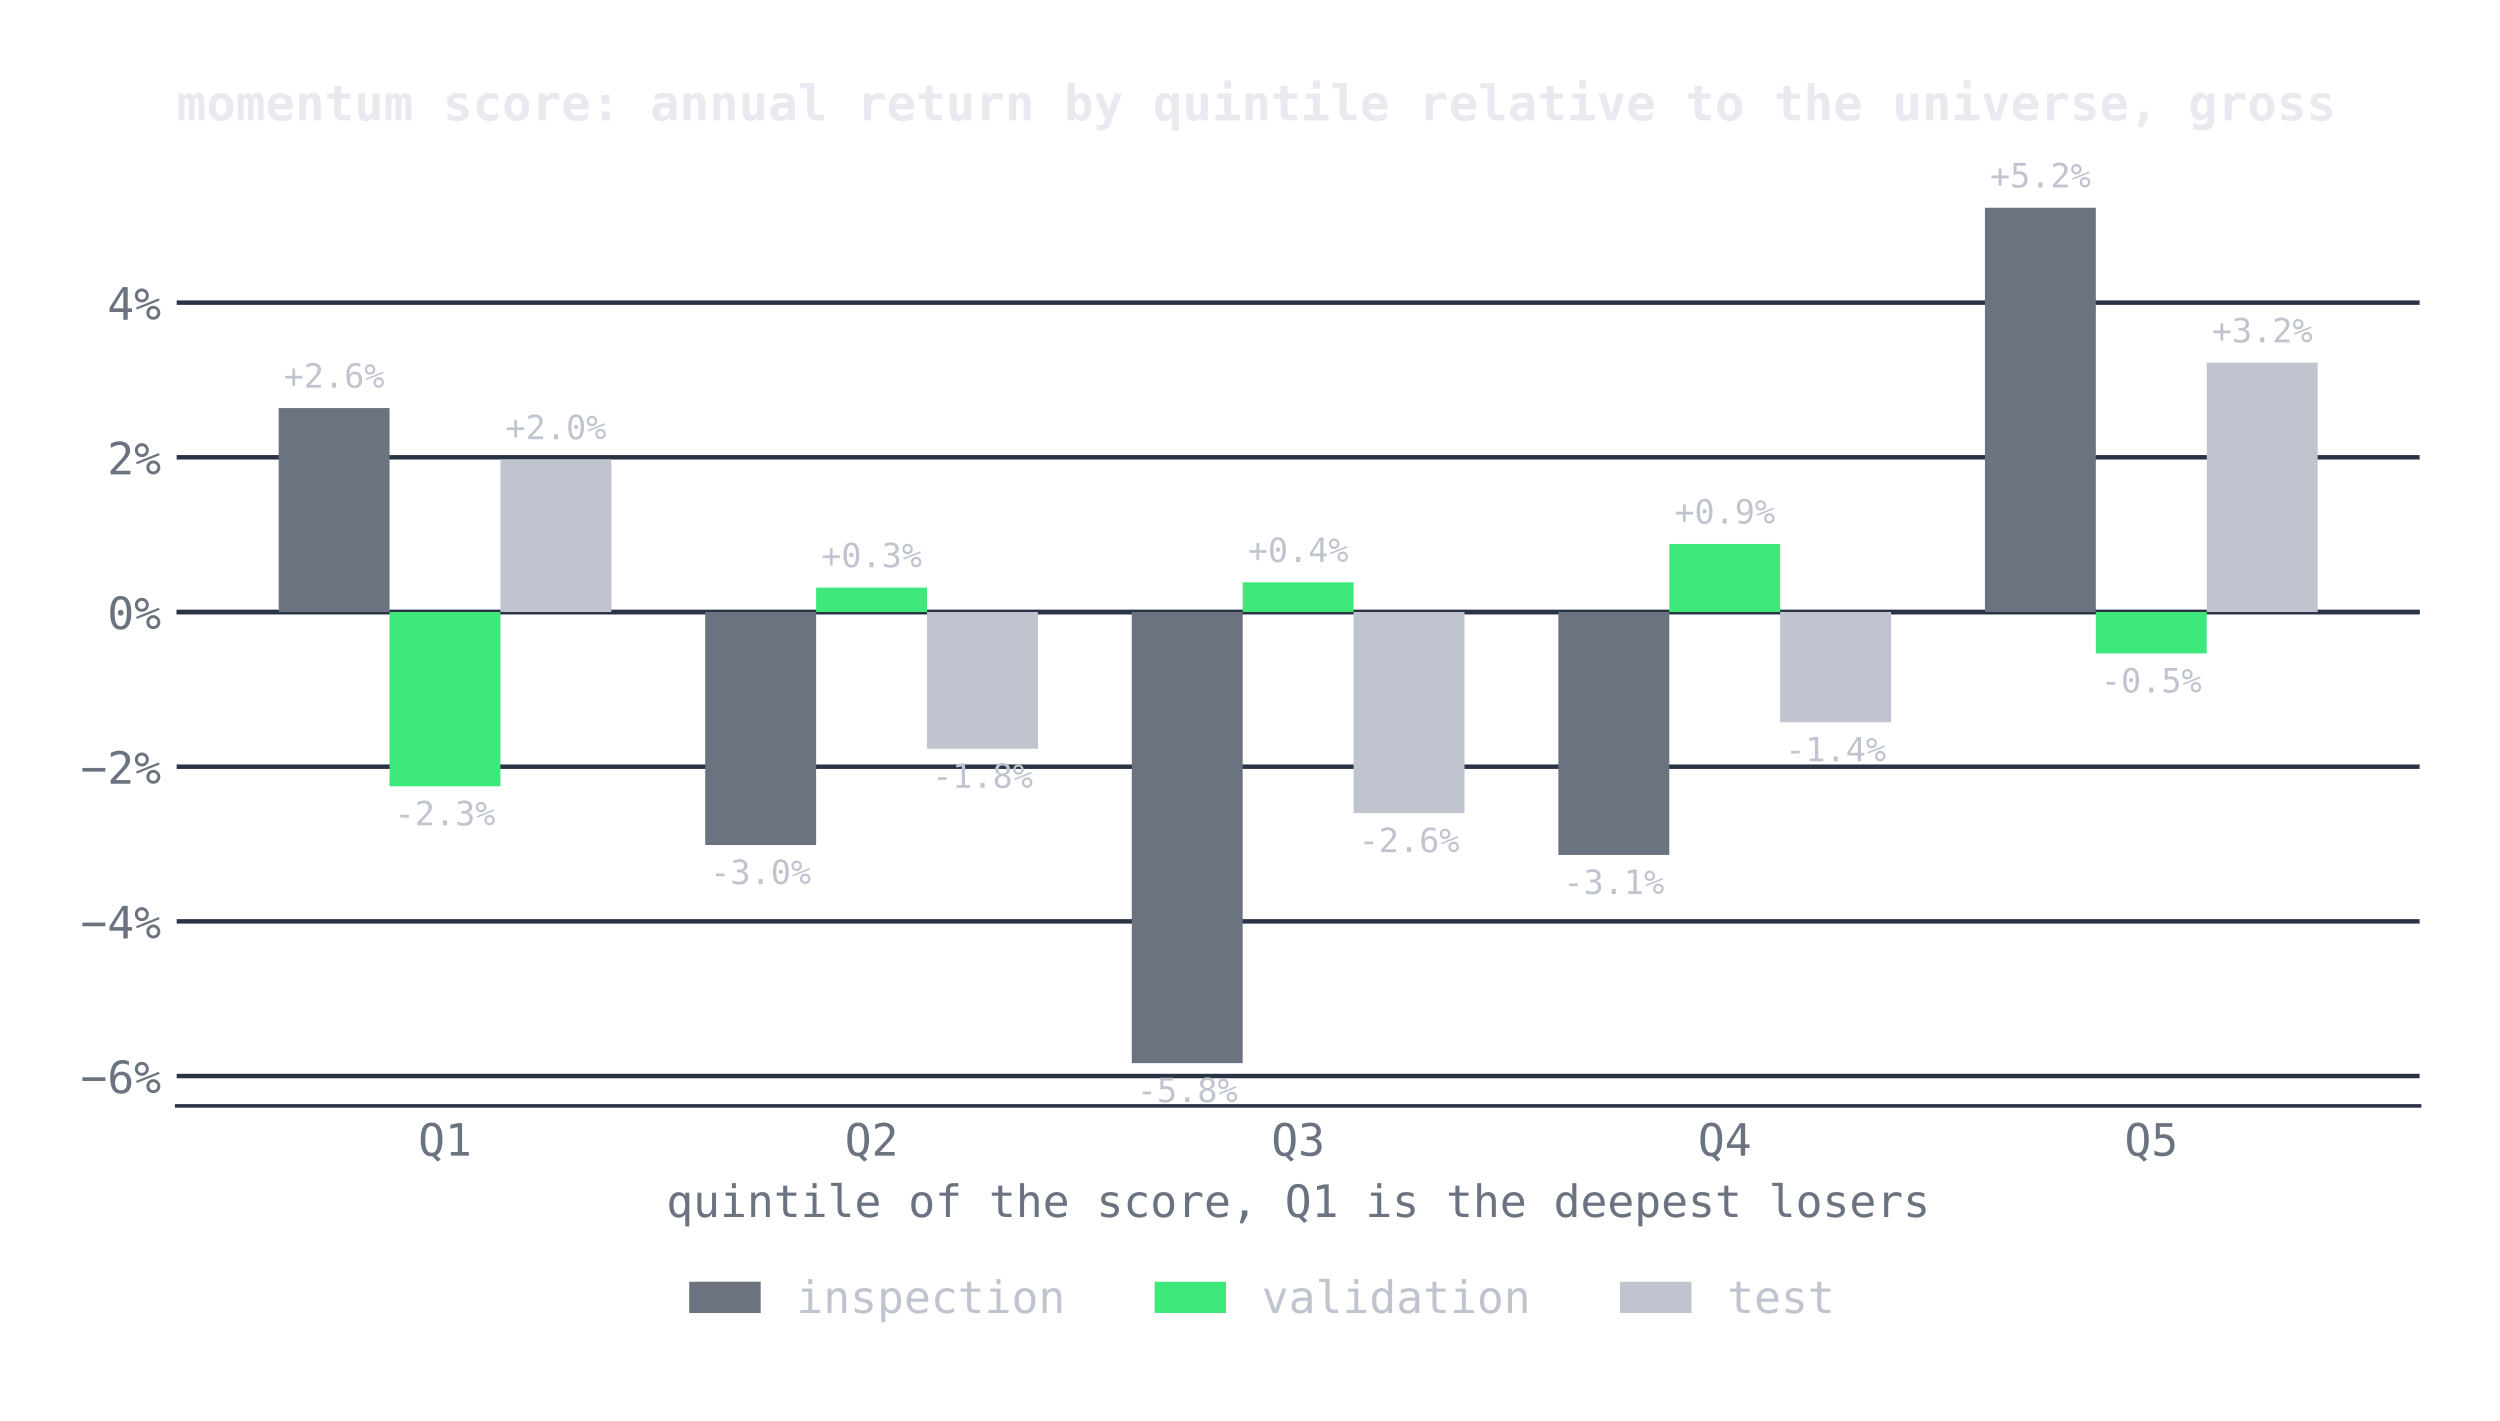
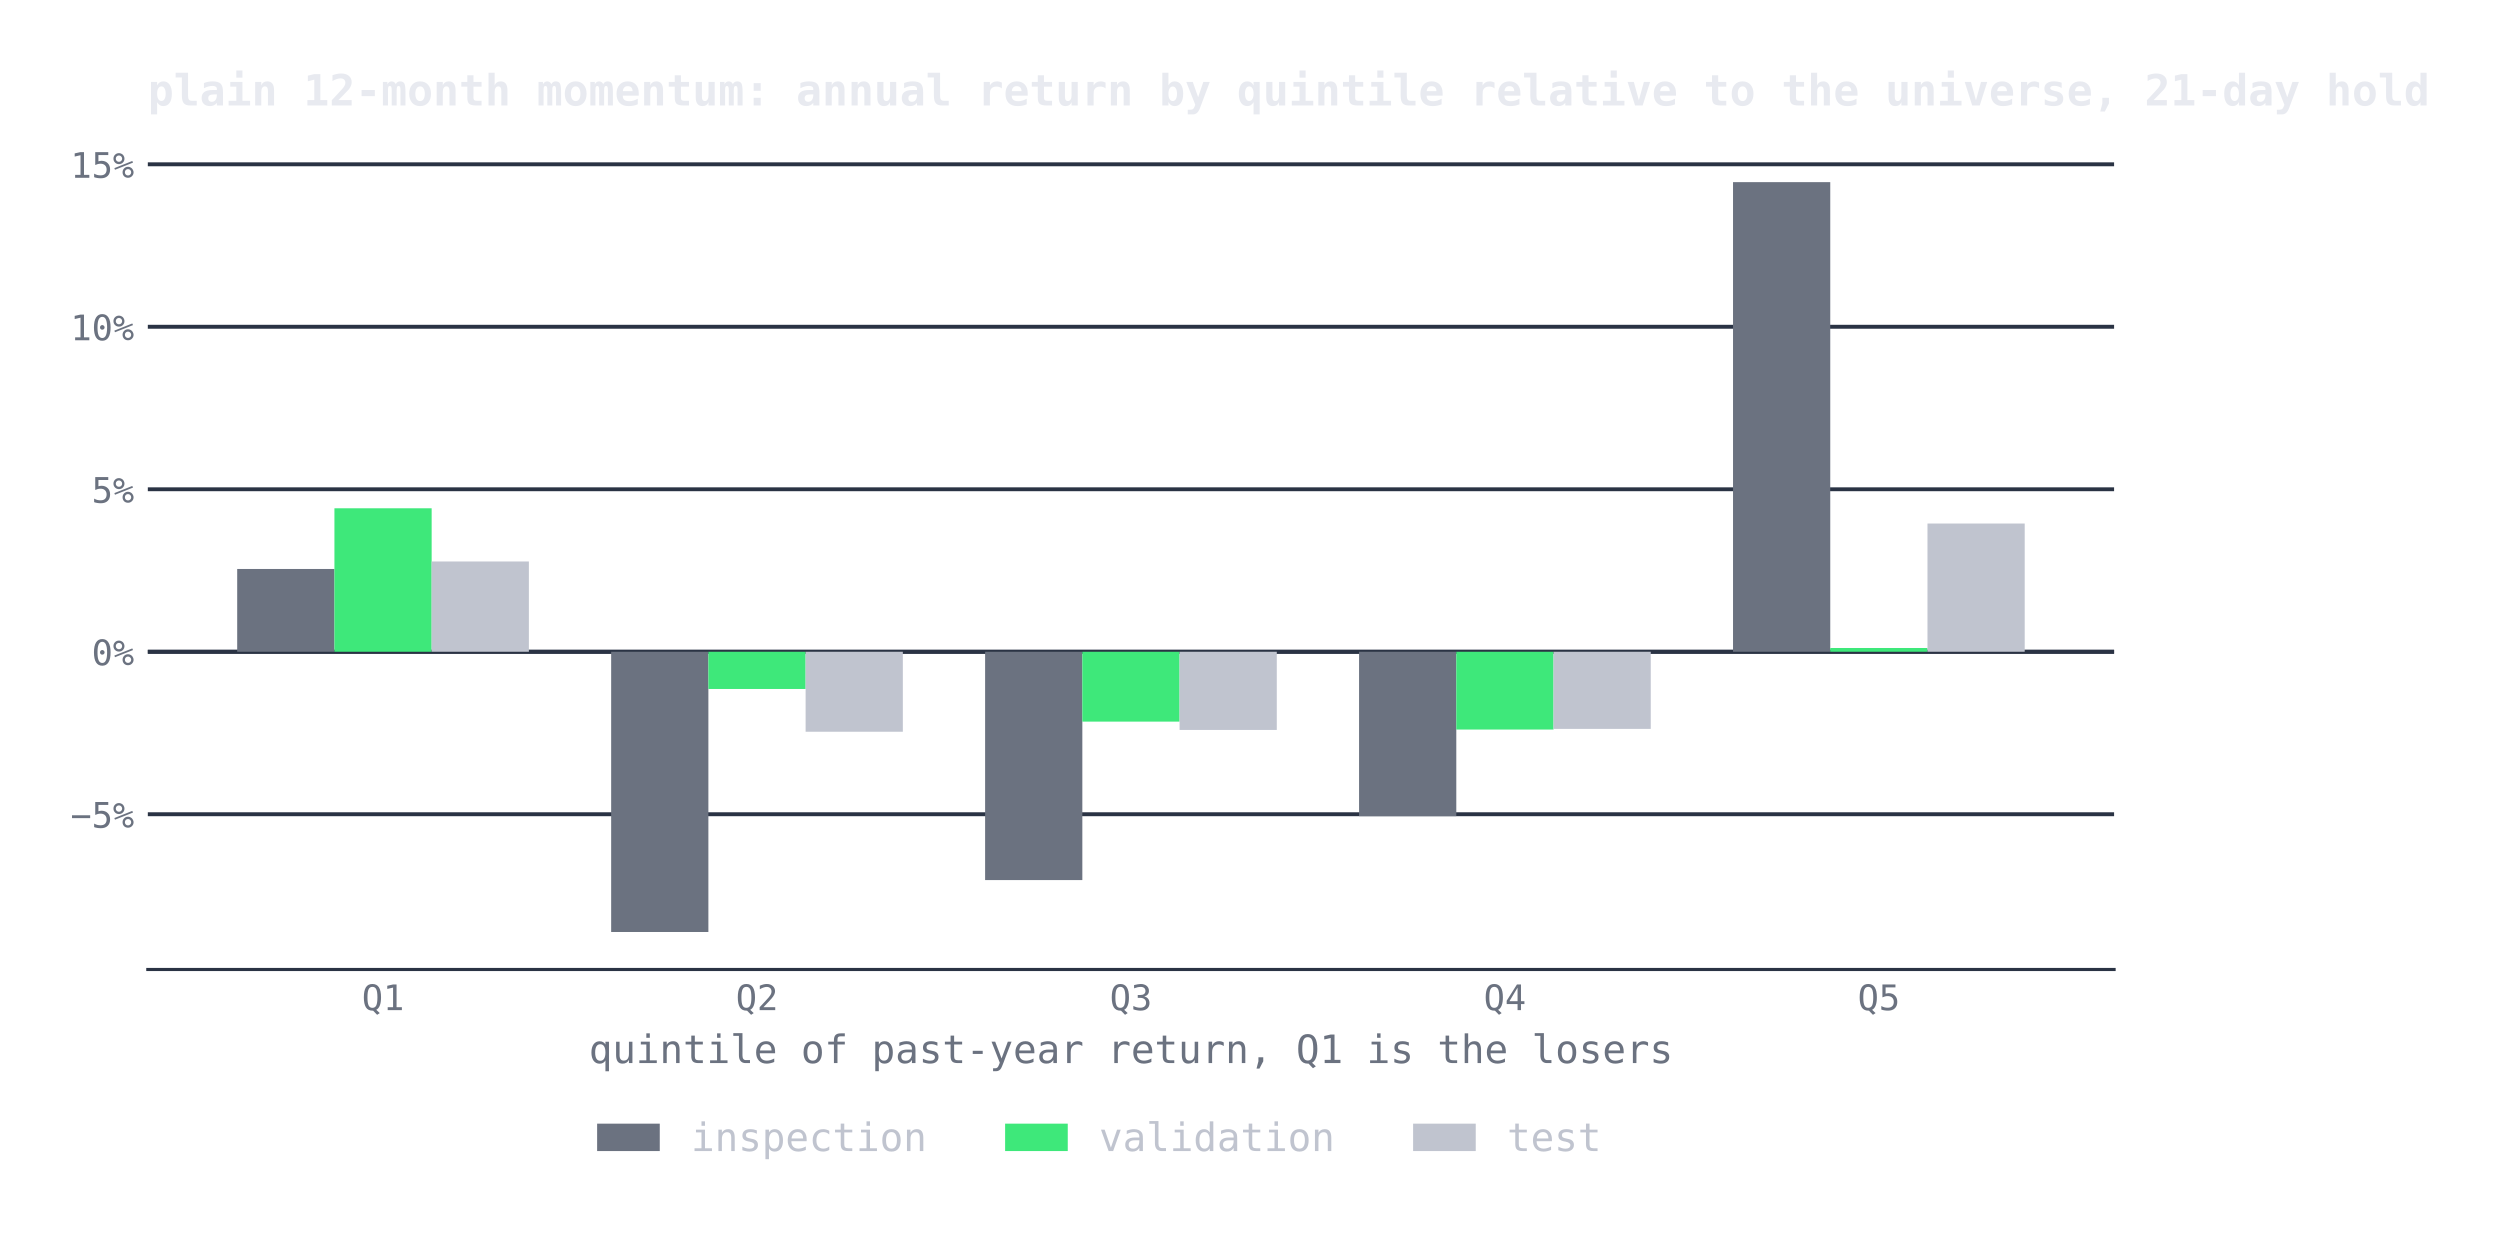
- <svg xmlns="http://www.w3.org/2000/svg" width="559.761pt" height="318.071pt" viewBox="0 0 559.761 318.071" version="1.1">
+ <svg xmlns="http://www.w3.org/2000/svg" width="638.521pt" height="318.071pt" viewBox="0 0 638.521 318.071" version="1.1">
  <defs>
    <style type="text/css">*{stroke-linejoin: round; stroke-linecap: butt}</style>
  </defs>
  <g id="figure_1">
    <g id="patch_1">
-       <path d="M 0 318.071  L 559.761 318.071  L 559.761 0  L 0 0  L 0 318.071  z " style="fill: none" />
+       <path d="M 0 318.071  L 638.521 318.071  L 638.521 0  L 0 0  L 0 318.071  z " style="fill: none" />
    </g>
    <g id="axes_1">
      <g id="patch_2">
-         <path d="M 39.561 247.615  L 541.761 247.615  L 541.761 36.943  L 39.561 36.943  L 39.561 247.615  z " style="fill: none" />
+         <path d="M 37.755 247.615  L 539.955 247.615  L 539.955 36.943  L 37.755 36.943  L 37.755 247.615  z " style="fill: none" />
      </g>
      <g id="matplotlib.axis_1">
        <g id="xtick_1">
          <g id="line2d_1" />
          <g id="text_1">
-             <text style="font-size: 10px; font-family: 'IBM Plex Mono, DejaVu Sans Mono, monospace', monospace; text-anchor: middle; fill: #6b7280" x="99.638" y="258.766" transform="rotate(-0 99.63774 258.7662)">Q1</text>
+             <text style="font-size: 9px; font-family: 'IBM Plex Mono, DejaVu Sans Mono, monospace', monospace; text-anchor: middle; fill: #6b7280" x="97.832" y="258.001" transform="rotate(-0 97.83164 258.0011)">Q1</text>
          </g>
        </g>
        <g id="xtick_2">
          <g id="line2d_2" />
          <g id="text_2">
-             <text style="font-size: 10px; font-family: 'IBM Plex Mono, DejaVu Sans Mono, monospace', monospace; text-anchor: middle; fill: #6b7280" x="195.149" y="258.766" transform="rotate(-0 195.1493 258.7662)">Q2</text>
+             <text style="font-size: 9px; font-family: 'IBM Plex Mono, DejaVu Sans Mono, monospace', monospace; text-anchor: middle; fill: #6b7280" x="193.343" y="258.001" transform="rotate(-0 193.3432 258.0011)">Q2</text>
          </g>
        </g>
        <g id="xtick_3">
          <g id="line2d_3" />
          <g id="text_3">
-             <text style="font-size: 10px; font-family: 'IBM Plex Mono, DejaVu Sans Mono, monospace', monospace; text-anchor: middle; fill: #6b7280" x="290.661" y="258.766" transform="rotate(-0 290.6609 258.7662)">Q3</text>
+             <text style="font-size: 9px; font-family: 'IBM Plex Mono, DejaVu Sans Mono, monospace', monospace; text-anchor: middle; fill: #6b7280" x="288.855" y="258.001" transform="rotate(-0 288.8548 258.0011)">Q3</text>
          </g>
        </g>
        <g id="xtick_4">
          <g id="line2d_4" />
          <g id="text_4">
-             <text style="font-size: 10px; font-family: 'IBM Plex Mono, DejaVu Sans Mono, monospace', monospace; text-anchor: middle; fill: #6b7280" x="386.173" y="258.766" transform="rotate(-0 386.1725 258.7662)">Q4</text>
+             <text style="font-size: 9px; font-family: 'IBM Plex Mono, DejaVu Sans Mono, monospace', monospace; text-anchor: middle; fill: #6b7280" x="384.366" y="258.001" transform="rotate(-0 384.3664 258.0011)">Q4</text>
          </g>
        </g>
        <g id="xtick_5">
          <g id="line2d_5" />
          <g id="text_5">
-             <text style="font-size: 10px; font-family: 'IBM Plex Mono, DejaVu Sans Mono, monospace', monospace; text-anchor: middle; fill: #6b7280" x="481.684" y="258.766" transform="rotate(-0 481.6841 258.7662)">Q5</text>
+             <text style="font-size: 9px; font-family: 'IBM Plex Mono, DejaVu Sans Mono, monospace', monospace; text-anchor: middle; fill: #6b7280" x="479.878" y="258.001" transform="rotate(-0 479.878 258.0011)">Q5</text>
          </g>
        </g>
        <g id="text_6">
-           <text style="font-size: 10px; font-family: 'IBM Plex Mono, DejaVu Sans Mono, monospace', monospace; text-anchor: middle; fill: #6b7280" x="290.661" y="272.497" transform="rotate(-0 290.6609 272.4975)">quintile of the score, Q1 is the deepest losers</text>
+           <text style="font-size: 10px; font-family: 'IBM Plex Mono, DejaVu Sans Mono, monospace', monospace; text-anchor: middle; fill: #6b7280" x="288.855" y="271.524" transform="rotate(-0 288.8548 271.5243)">quintile of past-year return, Q1 is the losers</text>
        </g>
      </g>
      <g id="matplotlib.axis_2">
        <g id="ytick_1">
          <g id="line2d_6">
-             <path d="M 39.561 240.928  L 541.761 240.928  " clip-path="url(#pcc9012cbed)" style="fill: none; stroke: #2a3344; stroke-linecap: square" />
+             <path d="M 37.755 207.964  L 539.955 207.964  " clip-path="url(#p28d6ac5ee7)" style="fill: none; stroke: #2a3344; stroke-linecap: square" />
          </g>
          <g id="line2d_7" />
          <g id="text_7">
-             <text style="font-size: 10px; font-family: 'IBM Plex Mono, DejaVu Sans Mono, monospace', monospace; text-anchor: end; fill: #6b7280" x="36.061" y="244.754" transform="rotate(-0 36.06094 244.7541)">−6%</text>
+             <text style="font-size: 9px; font-family: 'IBM Plex Mono, DejaVu Sans Mono, monospace', monospace; text-anchor: end; fill: #6b7280" x="34.255" y="211.407" transform="rotate(-0 34.25484 211.4072)">−5%</text>
          </g>
        </g>
        <g id="ytick_2">
          <g id="line2d_8">
-             <path d="M 39.561 206.296  L 541.761 206.296  " clip-path="url(#pcc9012cbed)" style="fill: none; stroke: #2a3344; stroke-linecap: square" />
+             <path d="M 37.755 166.464  L 539.955 166.464  " clip-path="url(#p28d6ac5ee7)" style="fill: none; stroke: #2a3344; stroke-linecap: square" />
          </g>
          <g id="line2d_9" />
          <g id="text_8">
-             <text style="font-size: 10px; font-family: 'IBM Plex Mono, DejaVu Sans Mono, monospace', monospace; text-anchor: end; fill: #6b7280" x="36.061" y="210.122" transform="rotate(-0 36.06094 210.1216)">−4%</text>
+             <text style="font-size: 9px; font-family: 'IBM Plex Mono, DejaVu Sans Mono, monospace', monospace; text-anchor: end; fill: #6b7280" x="34.255" y="169.907" transform="rotate(-0 34.25484 169.9075)">0%</text>
          </g>
        </g>
        <g id="ytick_3">
          <g id="line2d_10">
-             <path d="M 39.561 171.663  L 541.761 171.663  " clip-path="url(#pcc9012cbed)" style="fill: none; stroke: #2a3344; stroke-linecap: square" />
+             <path d="M 37.755 124.965  L 539.955 124.965  " clip-path="url(#p28d6ac5ee7)" style="fill: none; stroke: #2a3344; stroke-linecap: square" />
          </g>
          <g id="line2d_11" />
          <g id="text_9">
-             <text style="font-size: 10px; font-family: 'IBM Plex Mono, DejaVu Sans Mono, monospace', monospace; text-anchor: end; fill: #6b7280" x="36.061" y="175.489" transform="rotate(-0 36.06094 175.4891)">−2%</text>
+             <text style="font-size: 9px; font-family: 'IBM Plex Mono, DejaVu Sans Mono, monospace', monospace; text-anchor: end; fill: #6b7280" x="34.255" y="128.408" transform="rotate(-0 34.25484 128.4078)">5%</text>
          </g>
        </g>
        <g id="ytick_4">
          <g id="line2d_12">
-             <path d="M 39.561 137.031  L 541.761 137.031  " clip-path="url(#pcc9012cbed)" style="fill: none; stroke: #2a3344; stroke-linecap: square" />
+             <path d="M 37.755 83.465  L 539.955 83.465  " clip-path="url(#p28d6ac5ee7)" style="fill: none; stroke: #2a3344; stroke-linecap: square" />
          </g>
          <g id="line2d_13" />
          <g id="text_10">
-             <text style="font-size: 10px; font-family: 'IBM Plex Mono, DejaVu Sans Mono, monospace', monospace; text-anchor: end; fill: #6b7280" x="36.061" y="140.857" transform="rotate(-0 36.06094 140.8566)">0%</text>
+             <text style="font-size: 9px; font-family: 'IBM Plex Mono, DejaVu Sans Mono, monospace', monospace; text-anchor: end; fill: #6b7280" x="34.255" y="86.908" transform="rotate(-0 34.25484 86.90807)">10%</text>
          </g>
        </g>
        <g id="ytick_5">
          <g id="line2d_14">
-             <path d="M 39.561 102.398  L 541.761 102.398  " clip-path="url(#pcc9012cbed)" style="fill: none; stroke: #2a3344; stroke-linecap: square" />
+             <path d="M 37.755 41.965  L 539.955 41.965  " clip-path="url(#p28d6ac5ee7)" style="fill: none; stroke: #2a3344; stroke-linecap: square" />
          </g>
          <g id="line2d_15" />
          <g id="text_11">
-             <text style="font-size: 10px; font-family: 'IBM Plex Mono, DejaVu Sans Mono, monospace', monospace; text-anchor: end; fill: #6b7280" x="36.061" y="106.224" transform="rotate(-0 36.06094 106.2241)">2%</text>
-           </g>
-         </g>
-         <g id="ytick_6">
-           <g id="line2d_16">
-             <path d="M 39.561 67.766  L 541.761 67.766  " clip-path="url(#pcc9012cbed)" style="fill: none; stroke: #2a3344; stroke-linecap: square" />
-           </g>
-           <g id="line2d_17" />
-           <g id="text_12">
-             <text style="font-size: 10px; font-family: 'IBM Plex Mono, DejaVu Sans Mono, monospace', monospace; text-anchor: end; fill: #6b7280" x="36.061" y="71.592" transform="rotate(-0 36.06094 71.59155)">4%</text>
+             <text style="font-size: 9px; font-family: 'IBM Plex Mono, DejaVu Sans Mono, monospace', monospace; text-anchor: end; fill: #6b7280" x="34.255" y="45.408" transform="rotate(-0 34.25484 45.40836)">15%</text>
          </g>
        </g>
      </g>
-       <g id="line2d_18">
-         <path d="M 39.561 137.031  L 541.761 137.031  " clip-path="url(#pcc9012cbed)" style="fill: none; stroke: #2a3344; stroke-linecap: square" />
+       <g id="line2d_16">
+         <path d="M 37.755 166.464  L 539.955 166.464  " clip-path="url(#p28d6ac5ee7)" style="fill: none; stroke: #2a3344; stroke-linecap: square" />
      </g>
      <g id="patch_3">
-         <path d="M 39.561 247.615  L 541.761 247.615  " style="fill: none; stroke: #2a3344; stroke-width: 0.8; stroke-linejoin: miter; stroke-linecap: square" />
+         <path d="M 37.755 247.615  L 539.955 247.615  " style="fill: none; stroke: #2a3344; stroke-width: 0.8; stroke-linejoin: miter; stroke-linecap: square" />
      </g>
      <g id="patch_4">
-         <path d="M 62.388 137.031  L 87.221 137.031  L 87.221 91.367  L 62.388 91.367  z " clip-path="url(#pcc9012cbed)" style="fill: #6b7280" />
+         <path d="M 60.582 166.464  L 85.415 166.464  L 85.415 145.32  L 60.582 145.32  z " clip-path="url(#p28d6ac5ee7)" style="fill: #6b7280" />
      </g>
      <g id="patch_5">
-         <path d="M 157.9 137.031  L 182.733 137.031  L 182.733 189.2  L 157.9 189.2  z " clip-path="url(#pcc9012cbed)" style="fill: #6b7280" />
+         <path d="M 156.094 166.464  L 180.927 166.464  L 180.927 238.039  L 156.094 238.039  z " clip-path="url(#p28d6ac5ee7)" style="fill: #6b7280" />
      </g>
      <g id="patch_6">
-         <path d="M 253.411 137.031  L 278.244 137.031  L 278.244 238.039  L 253.411 238.039  z " clip-path="url(#pcc9012cbed)" style="fill: #6b7280" />
+         <path d="M 251.605 166.464  L 276.438 166.464  L 276.438 224.779  L 251.605 224.779  z " clip-path="url(#p28d6ac5ee7)" style="fill: #6b7280" />
      </g>
      <g id="patch_7">
-         <path d="M 348.923 137.031  L 373.756 137.031  L 373.756 191.428  L 348.923 191.428  z " clip-path="url(#pcc9012cbed)" style="fill: #6b7280" />
+         <path d="M 347.117 166.464  L 371.95 166.464  L 371.95 208.449  L 347.117 208.449  z " clip-path="url(#p28d6ac5ee7)" style="fill: #6b7280" />
      </g>
      <g id="patch_8">
-         <path d="M 444.435 137.031  L 469.268 137.031  L 469.268 46.519  L 444.435 46.519  z " clip-path="url(#pcc9012cbed)" style="fill: #6b7280" />
-       </g>
-       <g id="text_13">
-         <text style="font-size: 7.5px; font-family: 'IBM Plex Mono, DejaVu Sans Mono, monospace', monospace; text-anchor: middle; fill: #c0c4cf" x="74.805" y="86.807" transform="rotate(-0 74.80472 86.80746)">+2.6%</text>
-       </g>
-       <g id="text_14">
-         <text style="font-size: 7.5px; font-family: 'IBM Plex Mono, DejaVu Sans Mono, monospace', monospace; text-anchor: middle; fill: #c0c4cf" x="170.316" y="197.939" transform="rotate(-0 170.3163 197.9389)">-3.0%</text>
-       </g>
-       <g id="text_15">
-         <text style="font-size: 7.5px; font-family: 'IBM Plex Mono, DejaVu Sans Mono, monospace', monospace; text-anchor: middle; fill: #c0c4cf" x="265.828" y="246.777" transform="rotate(-0 265.8279 246.7773)">-5.8%</text>
-       </g>
-       <g id="text_16">
-         <text style="font-size: 7.5px; font-family: 'IBM Plex Mono, DejaVu Sans Mono, monospace', monospace; text-anchor: middle; fill: #c0c4cf" x="361.34" y="200.166" transform="rotate(-0 361.3395 200.1663)">-3.1%</text>
-       </g>
-       <g id="text_17">
-         <text style="font-size: 7.5px; font-family: 'IBM Plex Mono, DejaVu Sans Mono, monospace', monospace; text-anchor: middle; fill: #c0c4cf" x="456.851" y="41.959" transform="rotate(-0 456.8511 41.95889)">+5.2%</text>
+         <path d="M 442.629 166.464  L 467.462 166.464  L 467.462 46.519  L 442.629 46.519  z " clip-path="url(#p28d6ac5ee7)" style="fill: #6b7280" />
      </g>
      <g id="patch_9">
-         <path d="M 87.221 137.031  L 112.054 137.031  L 112.054 176.055  L 87.221 176.055  z " clip-path="url(#pcc9012cbed)" style="fill: #3ee87a" />
+         <path d="M 85.415 166.464  L 110.248 166.464  L 110.248 129.82  L 85.415 129.82  z " clip-path="url(#p28d6ac5ee7)" style="fill: #3ee87a" />
      </g>
      <g id="patch_10">
-         <path d="M 182.733 137.031  L 207.566 137.031  L 207.566 131.569  L 182.733 131.569  z " clip-path="url(#pcc9012cbed)" style="fill: #3ee87a" />
+         <path d="M 180.927 166.464  L 205.76 166.464  L 205.76 175.97  L 180.927 175.97  z " clip-path="url(#p28d6ac5ee7)" style="fill: #3ee87a" />
      </g>
      <g id="patch_11">
-         <path d="M 278.244 137.031  L 303.077 137.031  L 303.077 130.388  L 278.244 130.388  z " clip-path="url(#pcc9012cbed)" style="fill: #3ee87a" />
+         <path d="M 276.438 166.464  L 301.271 166.464  L 301.271 184.307  L 276.438 184.307  z " clip-path="url(#p28d6ac5ee7)" style="fill: #3ee87a" />
      </g>
      <g id="patch_12">
-         <path d="M 373.756 137.031  L 398.589 137.031  L 398.589 121.796  L 373.756 121.796  z " clip-path="url(#pcc9012cbed)" style="fill: #3ee87a" />
+         <path d="M 371.95 166.464  L 396.783 166.464  L 396.783 186.332  L 371.95 186.332  z " clip-path="url(#p28d6ac5ee7)" style="fill: #3ee87a" />
      </g>
      <g id="patch_13">
-         <path d="M 469.268 137.031  L 494.101 137.031  L 494.101 146.304  L 469.268 146.304  z " clip-path="url(#pcc9012cbed)" style="fill: #3ee87a" />
-       </g>
-       <g id="text_18">
-         <text style="font-size: 7.5px; font-family: 'IBM Plex Mono, DejaVu Sans Mono, monospace', monospace; text-anchor: middle; fill: #c0c4cf" x="99.638" y="184.794" transform="rotate(-0 99.63774 184.7938)">-2.3%</text>
-       </g>
-       <g id="text_19">
-         <text style="font-size: 7.5px; font-family: 'IBM Plex Mono, DejaVu Sans Mono, monospace', monospace; text-anchor: middle; fill: #c0c4cf" x="195.149" y="127.01" transform="rotate(-0 195.1493 127.0096)">+0.3%</text>
-       </g>
-       <g id="text_20">
-         <text style="font-size: 7.5px; font-family: 'IBM Plex Mono, DejaVu Sans Mono, monospace', monospace; text-anchor: middle; fill: #c0c4cf" x="290.661" y="125.828" transform="rotate(-0 290.6609 125.8278)">+0.4%</text>
-       </g>
-       <g id="text_21">
-         <text style="font-size: 7.5px; font-family: 'IBM Plex Mono, DejaVu Sans Mono, monospace', monospace; text-anchor: middle; fill: #c0c4cf" x="386.173" y="117.236" transform="rotate(-0 386.1725 117.2363)">+0.9%</text>
-       </g>
-       <g id="text_22">
-         <text style="font-size: 7.5px; font-family: 'IBM Plex Mono, DejaVu Sans Mono, monospace', monospace; text-anchor: middle; fill: #c0c4cf" x="481.684" y="155.043" transform="rotate(-0 481.6841 155.043)">-0.5%</text>
+         <path d="M 467.462 166.464  L 492.295 166.464  L 492.295 165.504  L 467.462 165.504  z " clip-path="url(#p28d6ac5ee7)" style="fill: #3ee87a" />
      </g>
      <g id="patch_14">
-         <path d="M 112.054 137.031  L 136.887 137.031  L 136.887 102.9  L 112.054 102.9  z " clip-path="url(#pcc9012cbed)" style="fill: #c0c4cf" />
+         <path d="M 110.248 166.464  L 135.081 166.464  L 135.081 143.405  L 110.248 143.405  z " clip-path="url(#p28d6ac5ee7)" style="fill: #c0c4cf" />
      </g>
      <g id="patch_15">
-         <path d="M 207.566 137.031  L 232.399 137.031  L 232.399 167.65  L 207.566 167.65  z " clip-path="url(#pcc9012cbed)" style="fill: #c0c4cf" />
+         <path d="M 205.76 166.464  L 230.593 166.464  L 230.593 186.894  L 205.76 186.894  z " clip-path="url(#p28d6ac5ee7)" style="fill: #c0c4cf" />
      </g>
      <g id="patch_16">
-         <path d="M 303.077 137.031  L 327.91 137.031  L 327.91 182.052  L 303.077 182.052  z " clip-path="url(#pcc9012cbed)" style="fill: #c0c4cf" />
+         <path d="M 301.271 166.464  L 326.104 166.464  L 326.104 186.433  L 301.271 186.433  z " clip-path="url(#p28d6ac5ee7)" style="fill: #c0c4cf" />
      </g>
      <g id="patch_17">
-         <path d="M 398.589 137.031  L 423.422 137.031  L 423.422 161.732  L 398.589 161.732  z " clip-path="url(#pcc9012cbed)" style="fill: #c0c4cf" />
+         <path d="M 396.783 166.464  L 421.616 166.464  L 421.616 186.167  L 396.783 186.167  z " clip-path="url(#p28d6ac5ee7)" style="fill: #c0c4cf" />
      </g>
      <g id="patch_18">
-         <path d="M 494.101 137.031  L 518.934 137.031  L 518.934 81.214  L 494.101 81.214  z " clip-path="url(#pcc9012cbed)" style="fill: #c0c4cf" />
+         <path d="M 492.295 166.464  L 517.128 166.464  L 517.128 133.713  L 492.295 133.713  z " clip-path="url(#p28d6ac5ee7)" style="fill: #c0c4cf" />
      </g>
-       <g id="text_23">
-         <text style="font-size: 7.5px; font-family: 'IBM Plex Mono, DejaVu Sans Mono, monospace', monospace; text-anchor: middle; fill: #c0c4cf" x="124.471" y="98.34" transform="rotate(-0 124.4708 98.33995)">+2.0%</text>
-       </g>
-       <g id="text_24">
-         <text style="font-size: 7.5px; font-family: 'IBM Plex Mono, DejaVu Sans Mono, monospace', monospace; text-anchor: middle; fill: #c0c4cf" x="219.982" y="176.389" transform="rotate(-0 219.9824 176.3886)">-1.8%</text>
-       </g>
-       <g id="text_25">
-         <text style="font-size: 7.5px; font-family: 'IBM Plex Mono, DejaVu Sans Mono, monospace', monospace; text-anchor: middle; fill: #c0c4cf" x="315.494" y="190.791" transform="rotate(-0 315.494 190.7906)">-2.6%</text>
-       </g>
-       <g id="text_26">
-         <text style="font-size: 7.5px; font-family: 'IBM Plex Mono, DejaVu Sans Mono, monospace', monospace; text-anchor: middle; fill: #c0c4cf" x="411.006" y="170.47" transform="rotate(-0 411.0056 170.4702)">-1.4%</text>
-       </g>
-       <g id="text_27">
-         <text style="font-size: 7.5px; font-family: 'IBM Plex Mono, DejaVu Sans Mono, monospace', monospace; text-anchor: middle; fill: #c0c4cf" x="506.517" y="76.654" transform="rotate(-0 506.5172 76.65385)">+3.2%</text>
-       </g>
-       <g id="text_28">
-         <text style="font-weight: 700; font-size: 11px; font-family: 'IBM Plex Mono, DejaVu Sans Mono, monospace', monospace; text-anchor: start; fill: #e8eaf0" x="39.561" y="26.943" transform="rotate(-0 39.56094 26.94266)">momentum score: annual return by quintile relative to the universe, gross</text>
+       <g id="text_12">
+         <text style="font-weight: 700; font-size: 11px; font-family: 'IBM Plex Mono, DejaVu Sans Mono, monospace', monospace; text-anchor: start; fill: #e8eaf0" x="37.755" y="26.943" transform="rotate(-0 37.75484 26.94266)">plain 12-month momentum: annual return by quintile relative to the universe, 21-day hold</text>
      </g>
    </g>
    <g id="legend_1">
      <g id="patch_19">
-         <path d="M 154.317 293.991  L 170.317 293.991  L 170.317 286.991  L 154.317 286.991  z " style="fill: #6b7280" />
+         <path d="M 152.511 293.991  L 168.511 293.991  L 168.511 286.991  L 152.511 286.991  z " style="fill: #6b7280" />
      </g>
-       <g id="text_29">
-         <text style="font-size: 10px; font-family: 'IBM Plex Mono, DejaVu Sans Mono, monospace', monospace; text-anchor: start; fill: #c0c4cf" x="178.317" y="293.991" transform="rotate(-0 178.3172 293.991)">inspection</text>
+       <g id="text_13">
+         <text style="font-size: 10px; font-family: 'IBM Plex Mono, DejaVu Sans Mono, monospace', monospace; text-anchor: start; fill: #c0c4cf" x="176.511" y="293.991" transform="rotate(-0 176.5111 293.991)">inspection</text>
      </g>
      <g id="patch_20">
-         <path d="M 258.52 293.991  L 274.52 293.991  L 274.52 286.991  L 258.52 286.991  z " style="fill: #3ee87a" />
+         <path d="M 256.714 293.991  L 272.714 293.991  L 272.714 286.991  L 256.714 286.991  z " style="fill: #3ee87a" />
      </g>
-       <g id="text_30">
-         <text style="font-size: 10px; font-family: 'IBM Plex Mono, DejaVu Sans Mono, monospace', monospace; text-anchor: start; fill: #c0c4cf" x="282.52" y="293.991" transform="rotate(-0 282.5203 293.991)">validation</text>
+       <g id="text_14">
+         <text style="font-size: 10px; font-family: 'IBM Plex Mono, DejaVu Sans Mono, monospace', monospace; text-anchor: start; fill: #c0c4cf" x="280.714" y="293.991" transform="rotate(-0 280.7142 293.991)">validation</text>
      </g>
      <g id="patch_21">
-         <path d="M 362.723 293.991  L 378.723 293.991  L 378.723 286.991  L 362.723 286.991  z " style="fill: #c0c4cf" />
+         <path d="M 360.917 293.991  L 376.917 293.991  L 376.917 286.991  L 360.917 286.991  z " style="fill: #c0c4cf" />
      </g>
-       <g id="text_31">
-         <text style="font-size: 10px; font-family: 'IBM Plex Mono, DejaVu Sans Mono, monospace', monospace; text-anchor: start; fill: #c0c4cf" x="386.723" y="293.991" transform="rotate(-0 386.7234 293.991)">test</text>
+       <g id="text_15">
+         <text style="font-size: 10px; font-family: 'IBM Plex Mono, DejaVu Sans Mono, monospace', monospace; text-anchor: start; fill: #c0c4cf" x="384.917" y="293.991" transform="rotate(-0 384.9173 293.991)">test</text>
      </g>
    </g>
  </g>
  <defs>
-     <clipPath id="pcc9012cbed">
-       <rect x="39.561" y="36.943" width="502.2" height="210.672" />
+     <clipPath id="p28d6ac5ee7">
+       <rect x="37.755" y="36.943" width="502.2" height="210.672" />
    </clipPath>
  </defs>
</svg>
